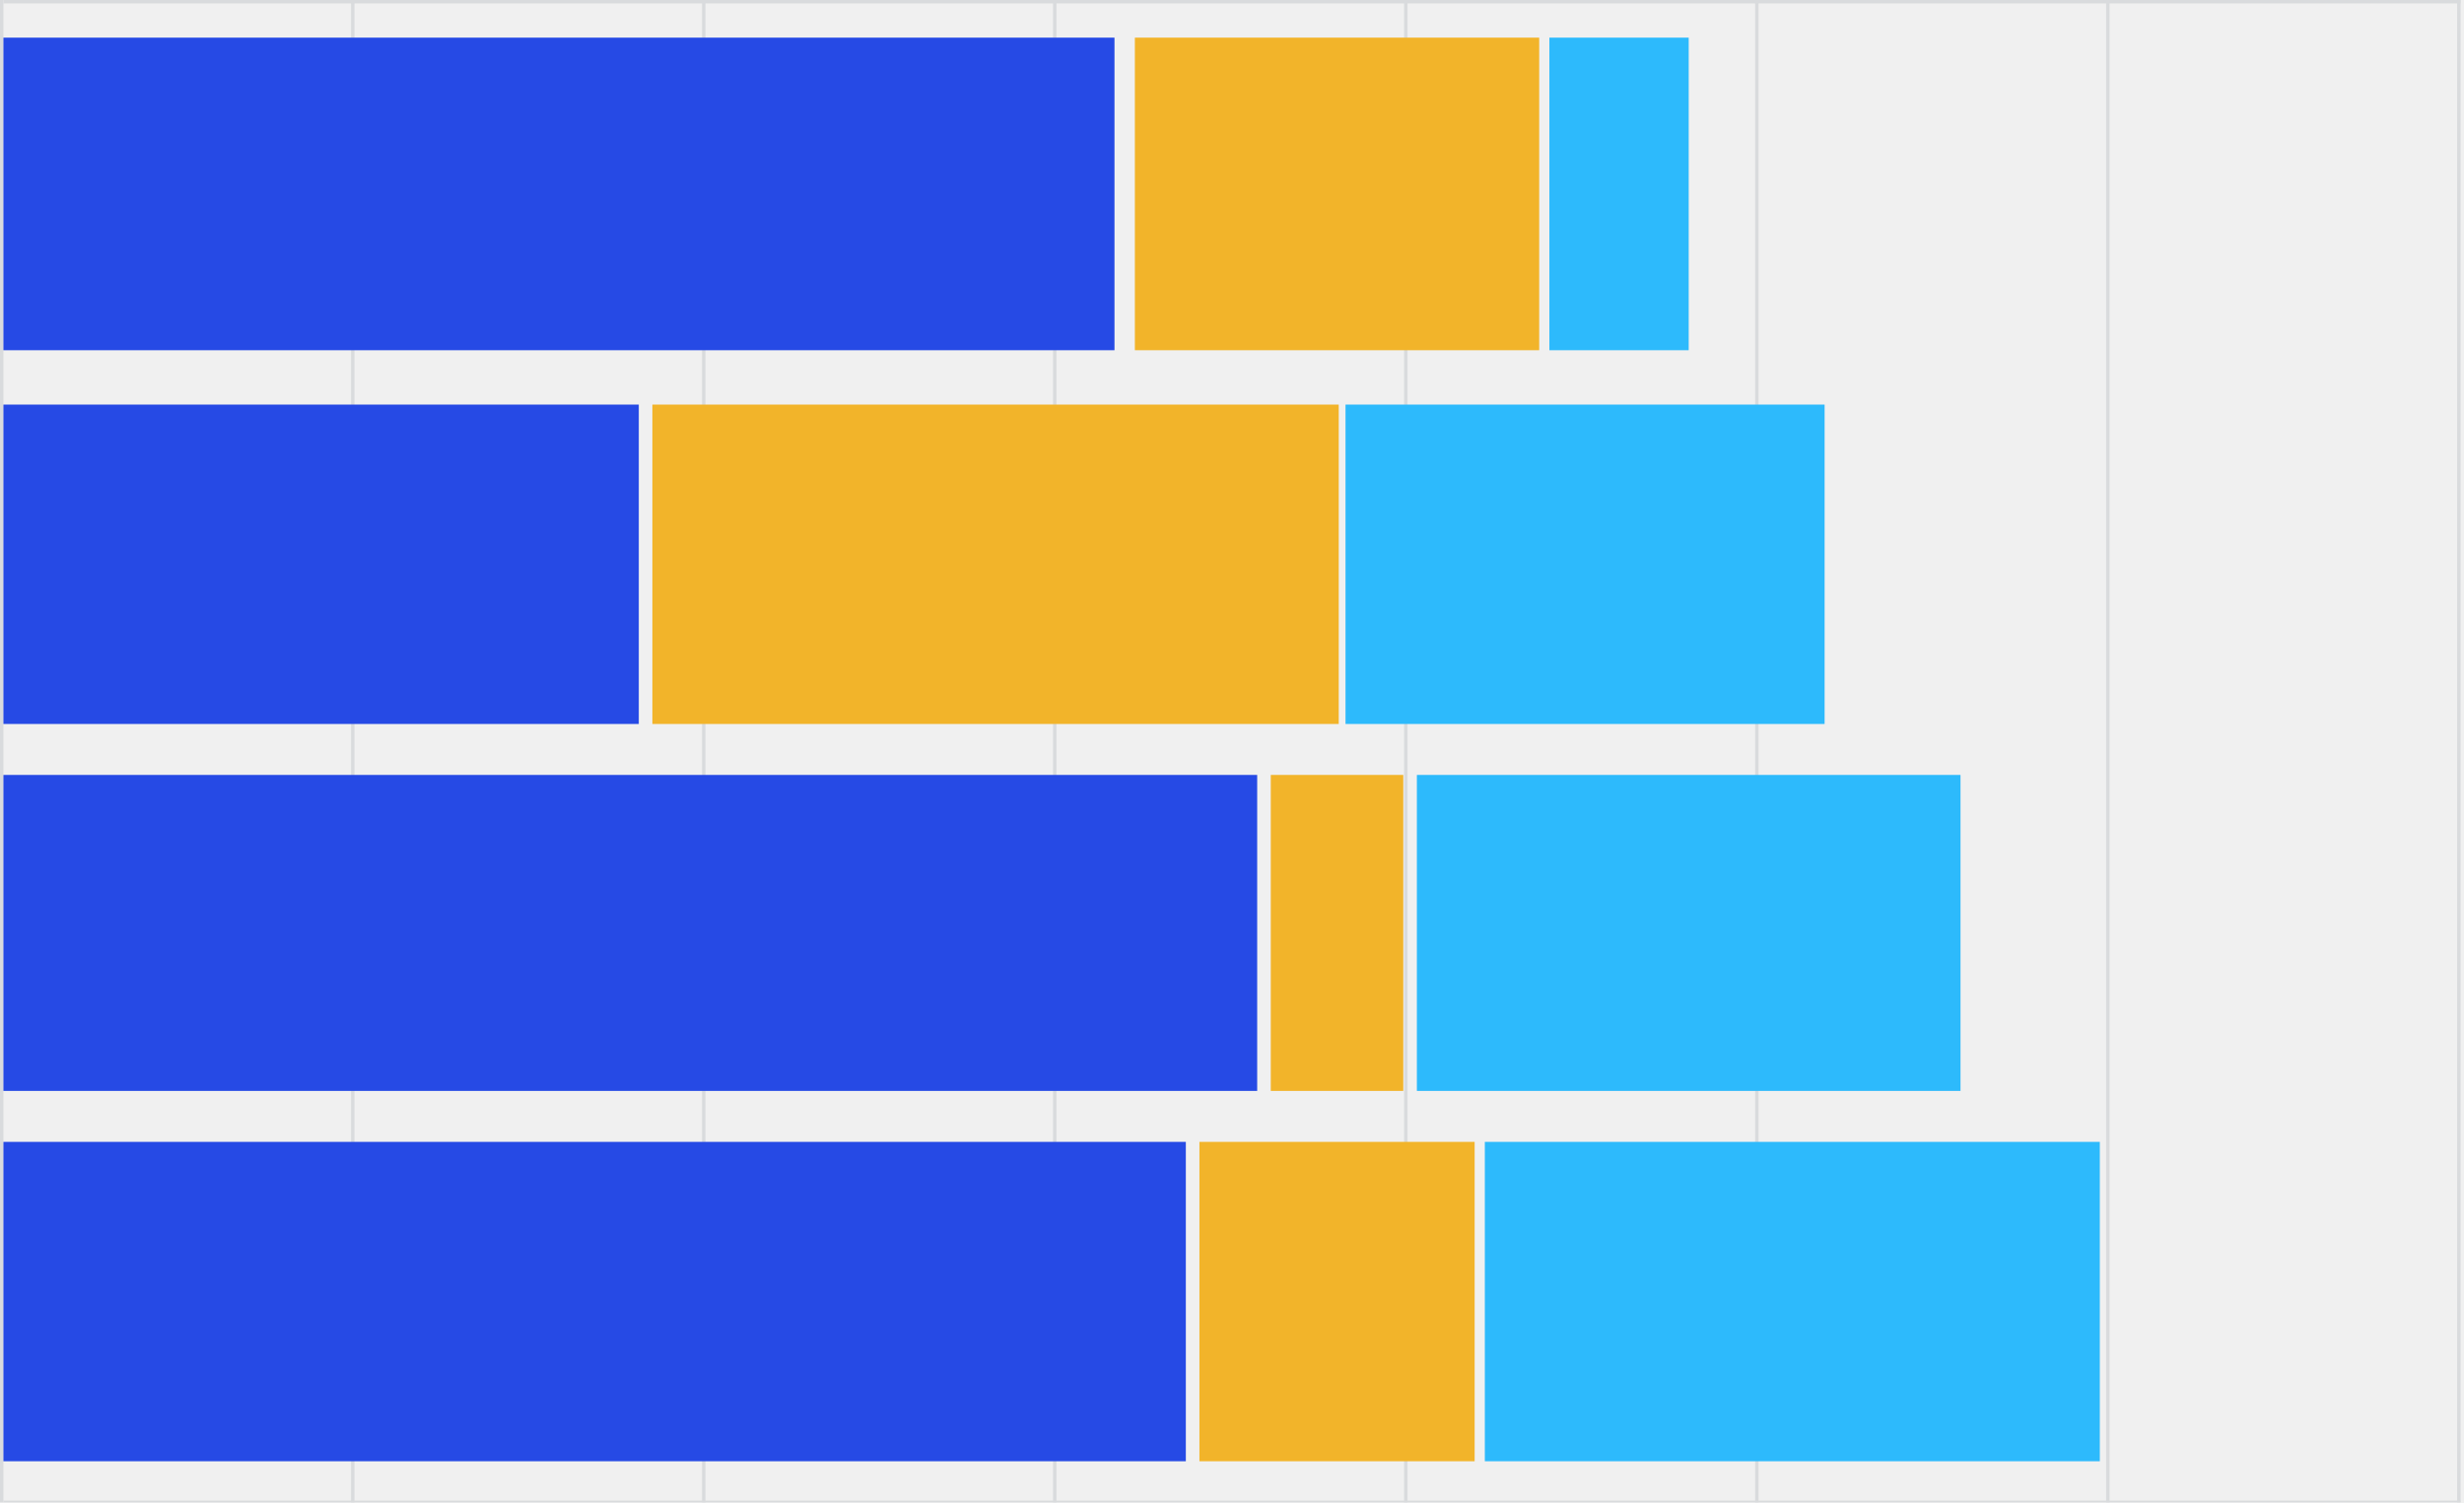
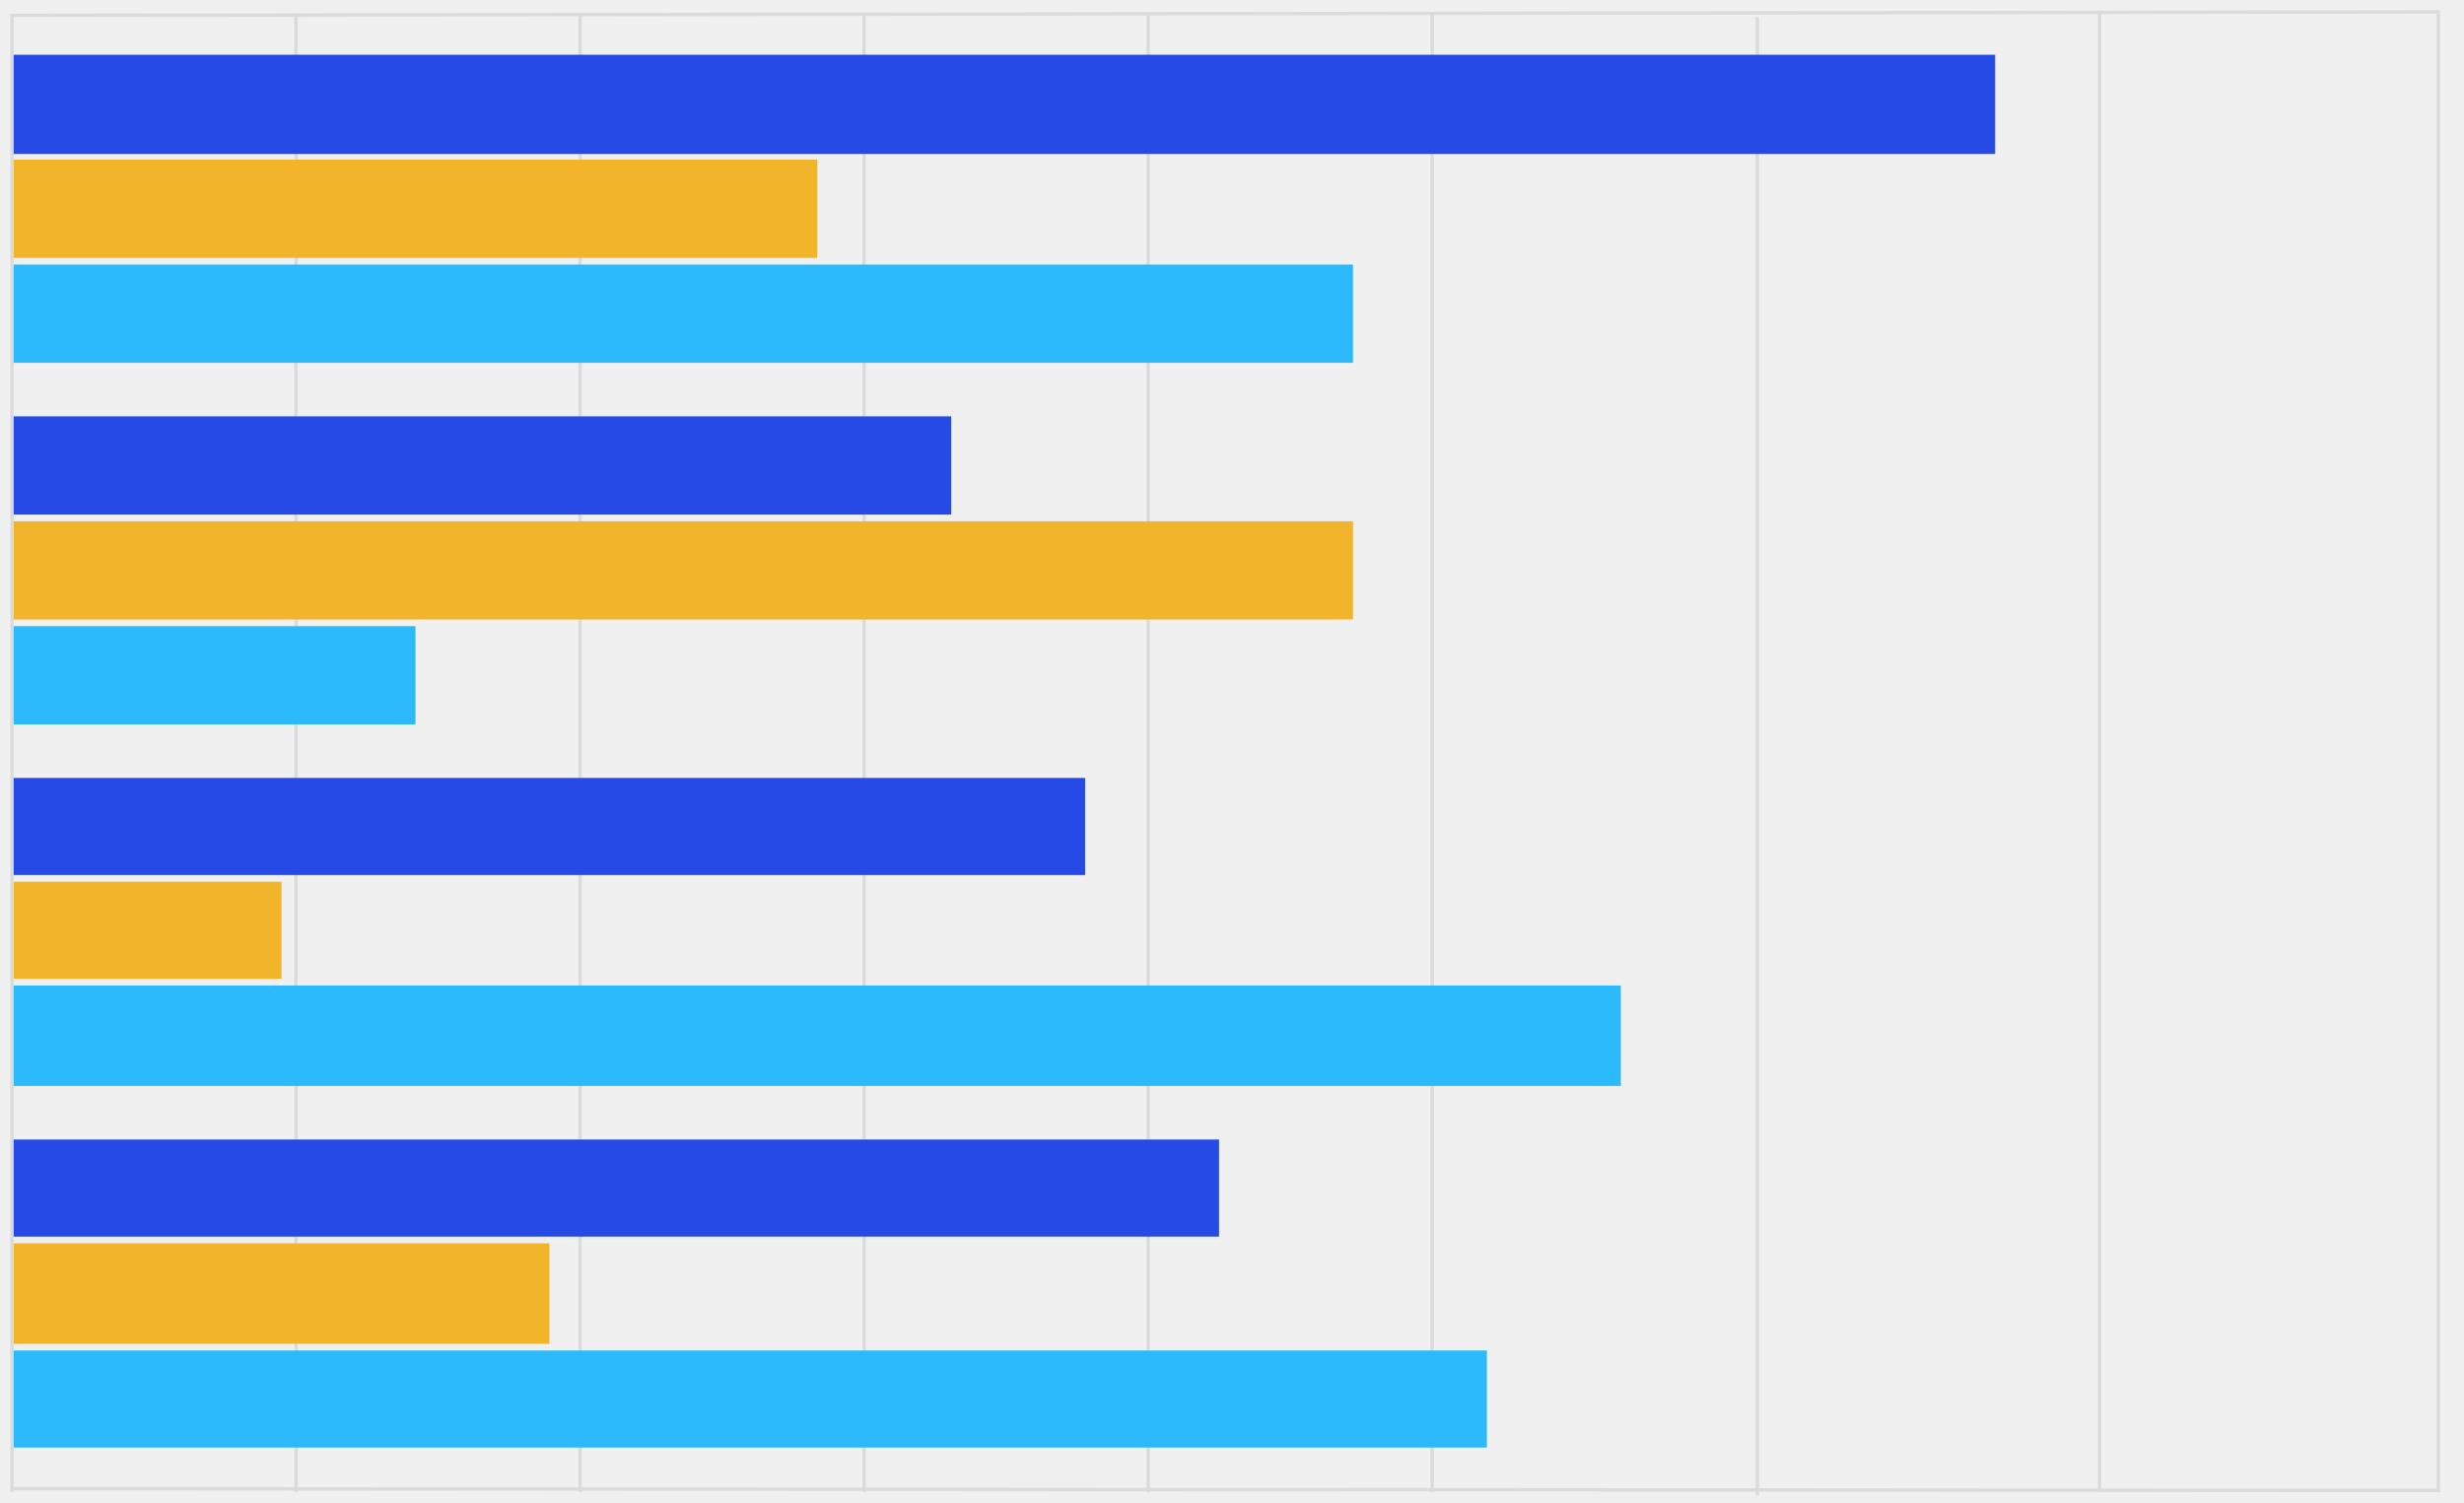
<svg xmlns="http://www.w3.org/2000/svg" width="720" height="439" viewBox="0 0 720 439" fill="none">
-   <g clip-path="url(#clip0_207_7062)">
-     <line x1="1" y1="0.5" x2="719" y2="0.5" stroke="#D9DBDD" />
-     <line x1="1" y1="439" x2="719" y2="439" stroke="#D9DBDD" />
-     <line x1="0.5" y1="439.5" x2="0.5" stroke="#D9DBDD" />
-     <line x1="103.071" y1="439.5" x2="103.071" stroke="#D9DBDD" />
-     <line x1="205.643" y1="439.5" x2="205.643" stroke="#D9DBDD" />
-     <line x1="308.214" y1="439.5" x2="308.214" stroke="#D9DBDD" />
-     <line x1="410.786" y1="439.5" x2="410.786" stroke="#D9DBDD" />
-     <line x1="513.357" y1="439.5" x2="513.357" stroke="#D9DBDD" />
-     <line x1="615.929" y1="439.5" x2="615.929" stroke="#D9DBDD" />
-     <line x1="718.5" y1="439.5" x2="718.5" stroke="#D9DBDD" />
-     <rect width="185.661" height="93.327" transform="matrix(-1 0 0 1 186.661 118.227)" fill="#264AE5" />
-     <rect width="324.659" height="91.341" transform="matrix(-1 0 0 1 325.659 11)" fill="#264AE5" />
-     <rect width="366.358" height="92.334" transform="matrix(-1 0 0 1 367.358 226.446)" fill="#264AE5" />
-     <rect width="345.508" height="93.327" transform="matrix(-1 0 0 1 346.508 333.673)" fill="#264AE5" />
-     <rect width="200.554" height="93.327" transform="matrix(-1 0 0 1 391.186 118.227)" fill="#F2B42A" />
-     <rect width="139.99" height="93.327" transform="matrix(-1 0 0 1 533.162 118.227)" fill="#2DBAFC" />
-     <rect width="118.148" height="91.341" transform="matrix(-1 0 0 1 449.764 11)" fill="#F2B42A" />
-     <rect width="40.706" height="91.341" transform="matrix(-1 0 0 1 493.449 11)" fill="#2DBAFC" />
-     <rect width="38.721" height="92.334" transform="matrix(-1 0 0 1 410.05 226.446)" fill="#F2B42A" />
-     <rect width="158.854" height="92.334" transform="matrix(-1 0 0 1 572.876 226.446)" fill="#2DBAFC" />
-     <rect width="80.42" height="93.327" transform="matrix(-1 0 0 1 430.9 333.673)" fill="#F2B42A" />
-     <rect width="179.704" height="93.327" transform="matrix(-1 0 0 1 613.582 333.673)" fill="#2DBAFC" />
-   </g>
-   <defs>
-     <clipPath id="clip0_207_7062">
-       <rect width="720" height="439" fill="white" />
-     </clipPath>
-   </defs>
+   <line x1="3.999" y1="4.5" x2="712.999" y2="3.471" stroke="#D9DBDD" />
+   <line x1="4" y1="435" x2="713" y2="435.55" stroke="#D9DBDD" />
+   <line x1="3.5" y1="436" x2="3.5" y2="4" stroke="#D9DBDD" />
+   <line x1="86.5" y1="436" x2="86.5" y2="4" stroke="#D9DBDD" />
+   <line x1="169.5" y1="436" x2="169.5" y2="4" stroke="#D9DBDD" />
+   <line x1="252.5" y1="436" x2="252.5" y2="4" stroke="#D9DBDD" />
+   <line x1="335.5" y1="436" x2="335.5" y2="4" stroke="#D9DBDD" />
+   <line x1="418.5" y1="436" x2="418.5" y2="4" stroke="#D9DBDD" />
+   <line x1="613.5" y1="436" x2="613.5" y2="4" stroke="#D9DBDD" />
+   <line x1="712.5" y1="436" x2="712.5" y2="4" stroke="#D9DBDD" />
+   <line x1="513.5" y1="437" x2="513.5" y2="5" stroke="#D9DBDD" />
+   <rect width="579" height="29" transform="matrix(-1 0 0 1 583 16)" fill="#264AE5" />
+   <rect width="234.808" height="28.699" transform="matrix(-1 0 0 1 238.808 46.6554)" fill="#F2B42A" />
+   <rect width="391.346" height="28.699" transform="matrix(-1 0 0 1 395.346 77.311)" fill="#2DBAFC" />
+   <rect width="273.942" height="28.699" transform="matrix(-1 0 0 1 277.942 121.664)" fill="#264AE5" />
+   <rect width="391.346" height="28.699" transform="matrix(-1 0 0 1 395.346 152.319)" fill="#F2B42A" />
+   <rect width="117.404" height="28.699" transform="matrix(-1 0 0 1 121.404 182.974)" fill="#2DBAFC" />
+   <rect width="313.077" height="28.373" transform="matrix(-1 0 0 1 317.077 227.327)" fill="#264AE5" />
+   <rect width="78.269" height="28.373" transform="matrix(-1 0 0 1 82.2692 257.656)" fill="#F2B42A" />
+   <rect width="469.615" height="29.351" transform="matrix(-1 0 0 1 473.615 287.985)" fill="#2DBAFC" />
+   <rect width="352.212" height="28.373" transform="matrix(-1 0 0 1 356.212 332.99)" fill="#264AE5" />
+   <rect width="156.538" height="29.351" transform="matrix(-1 0 0 1 160.538 363.32)" fill="#F2B42A" />
+   <rect width="430.481" height="28.373" transform="matrix(-1 0 0 1 434.481 394.627)" fill="#2DBAFC" />
</svg>
